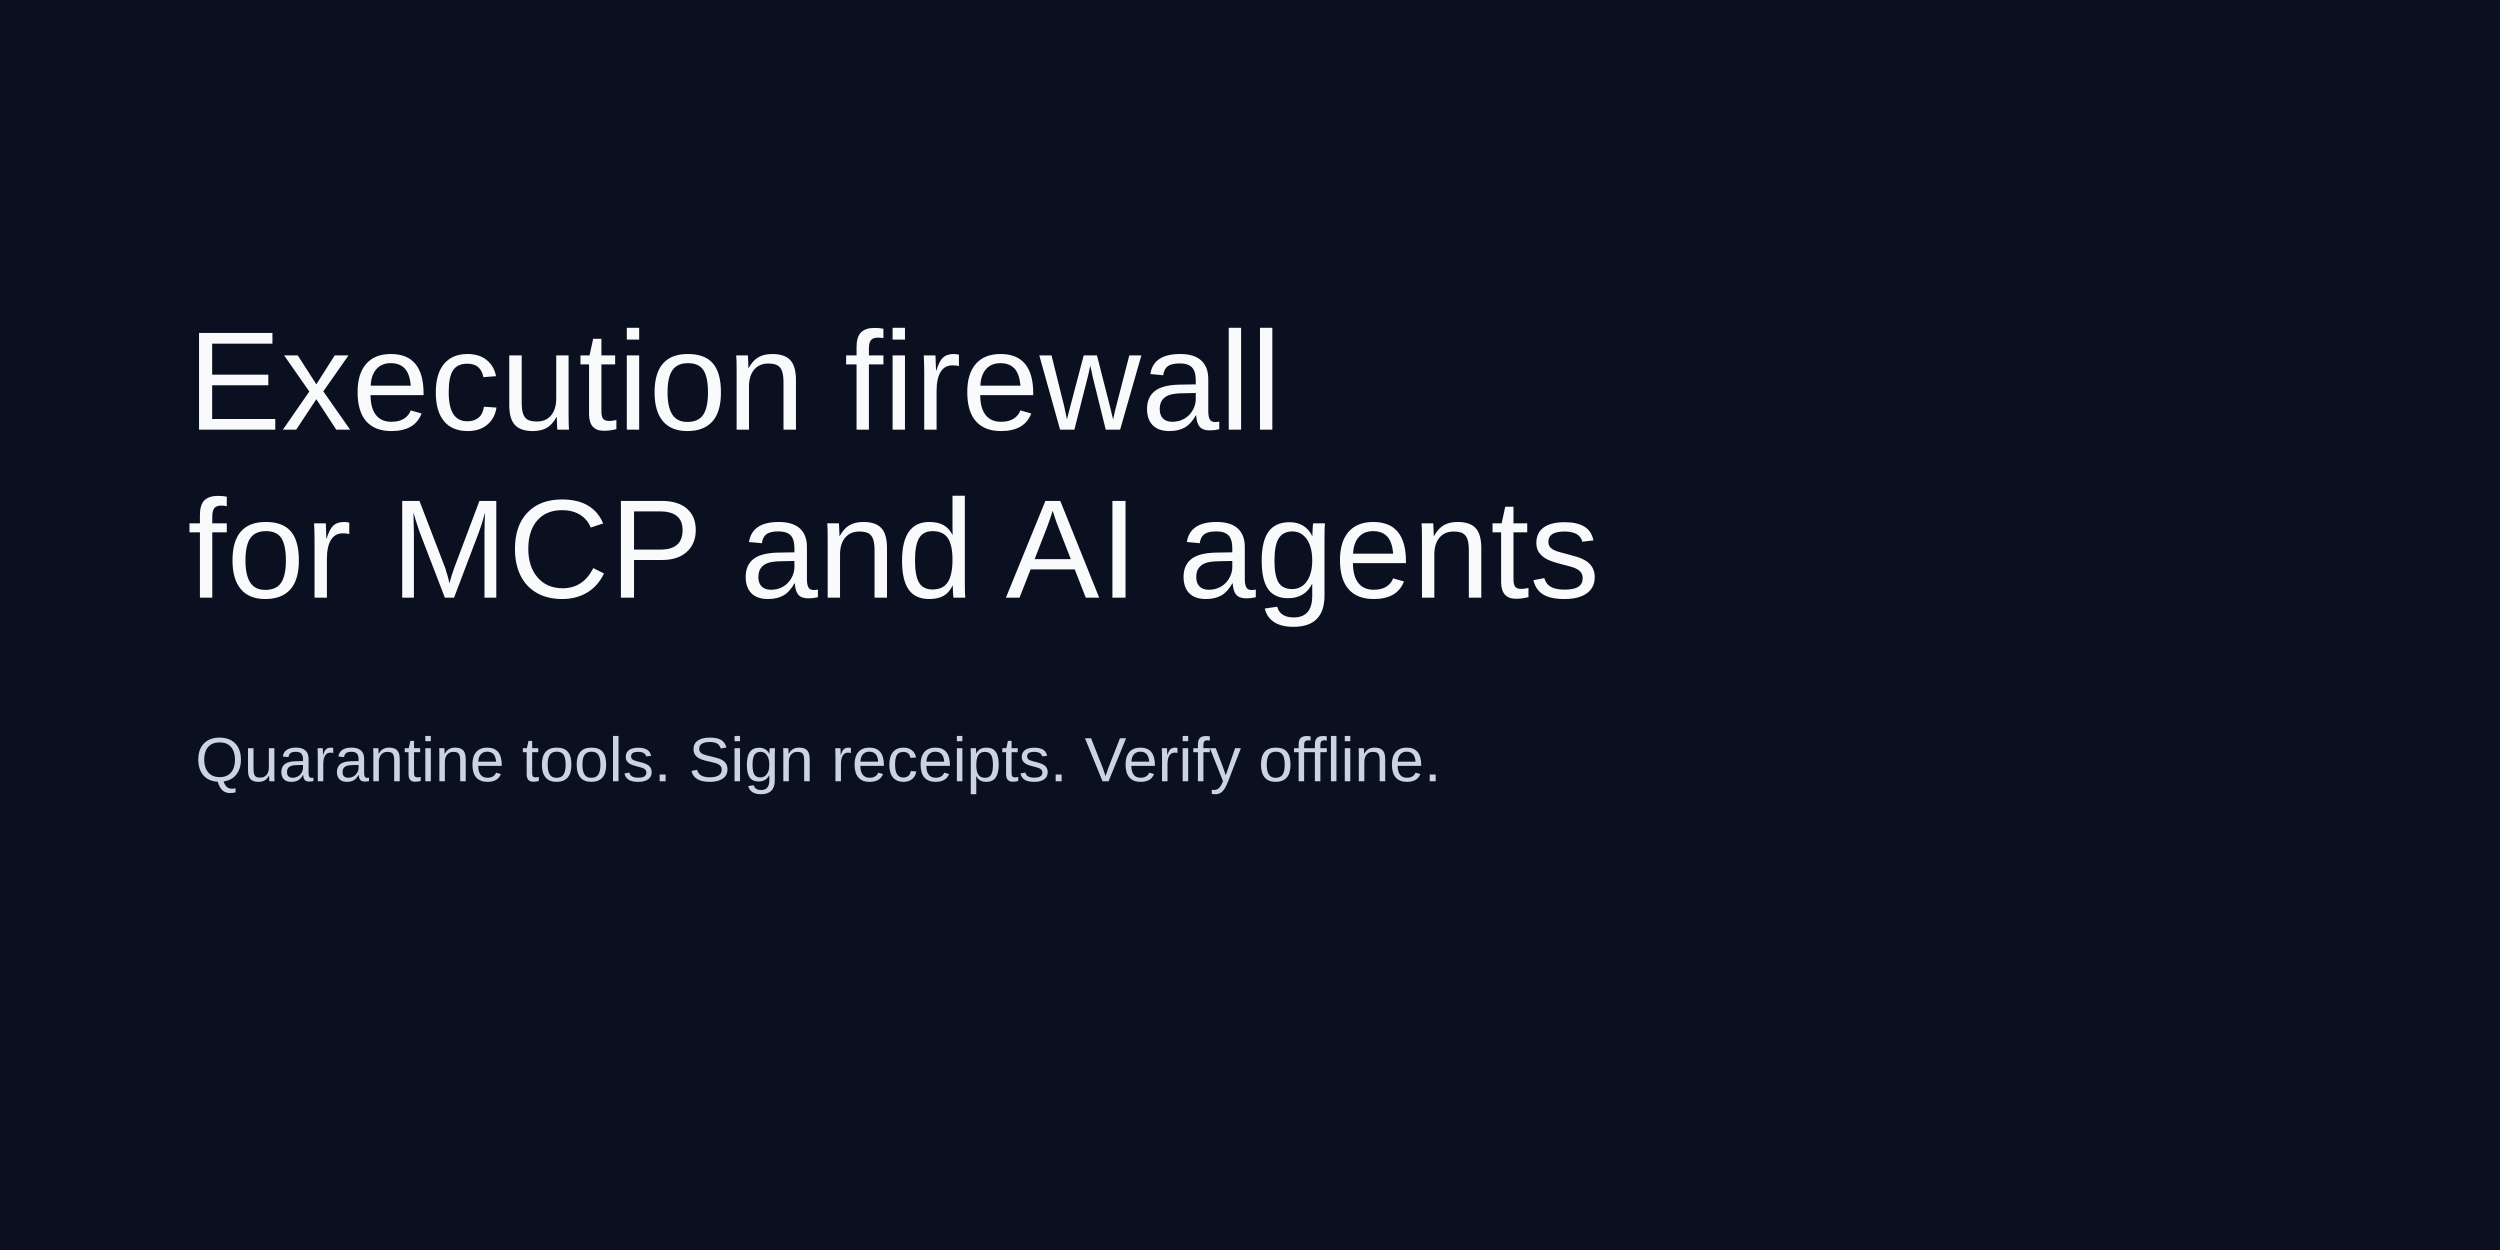
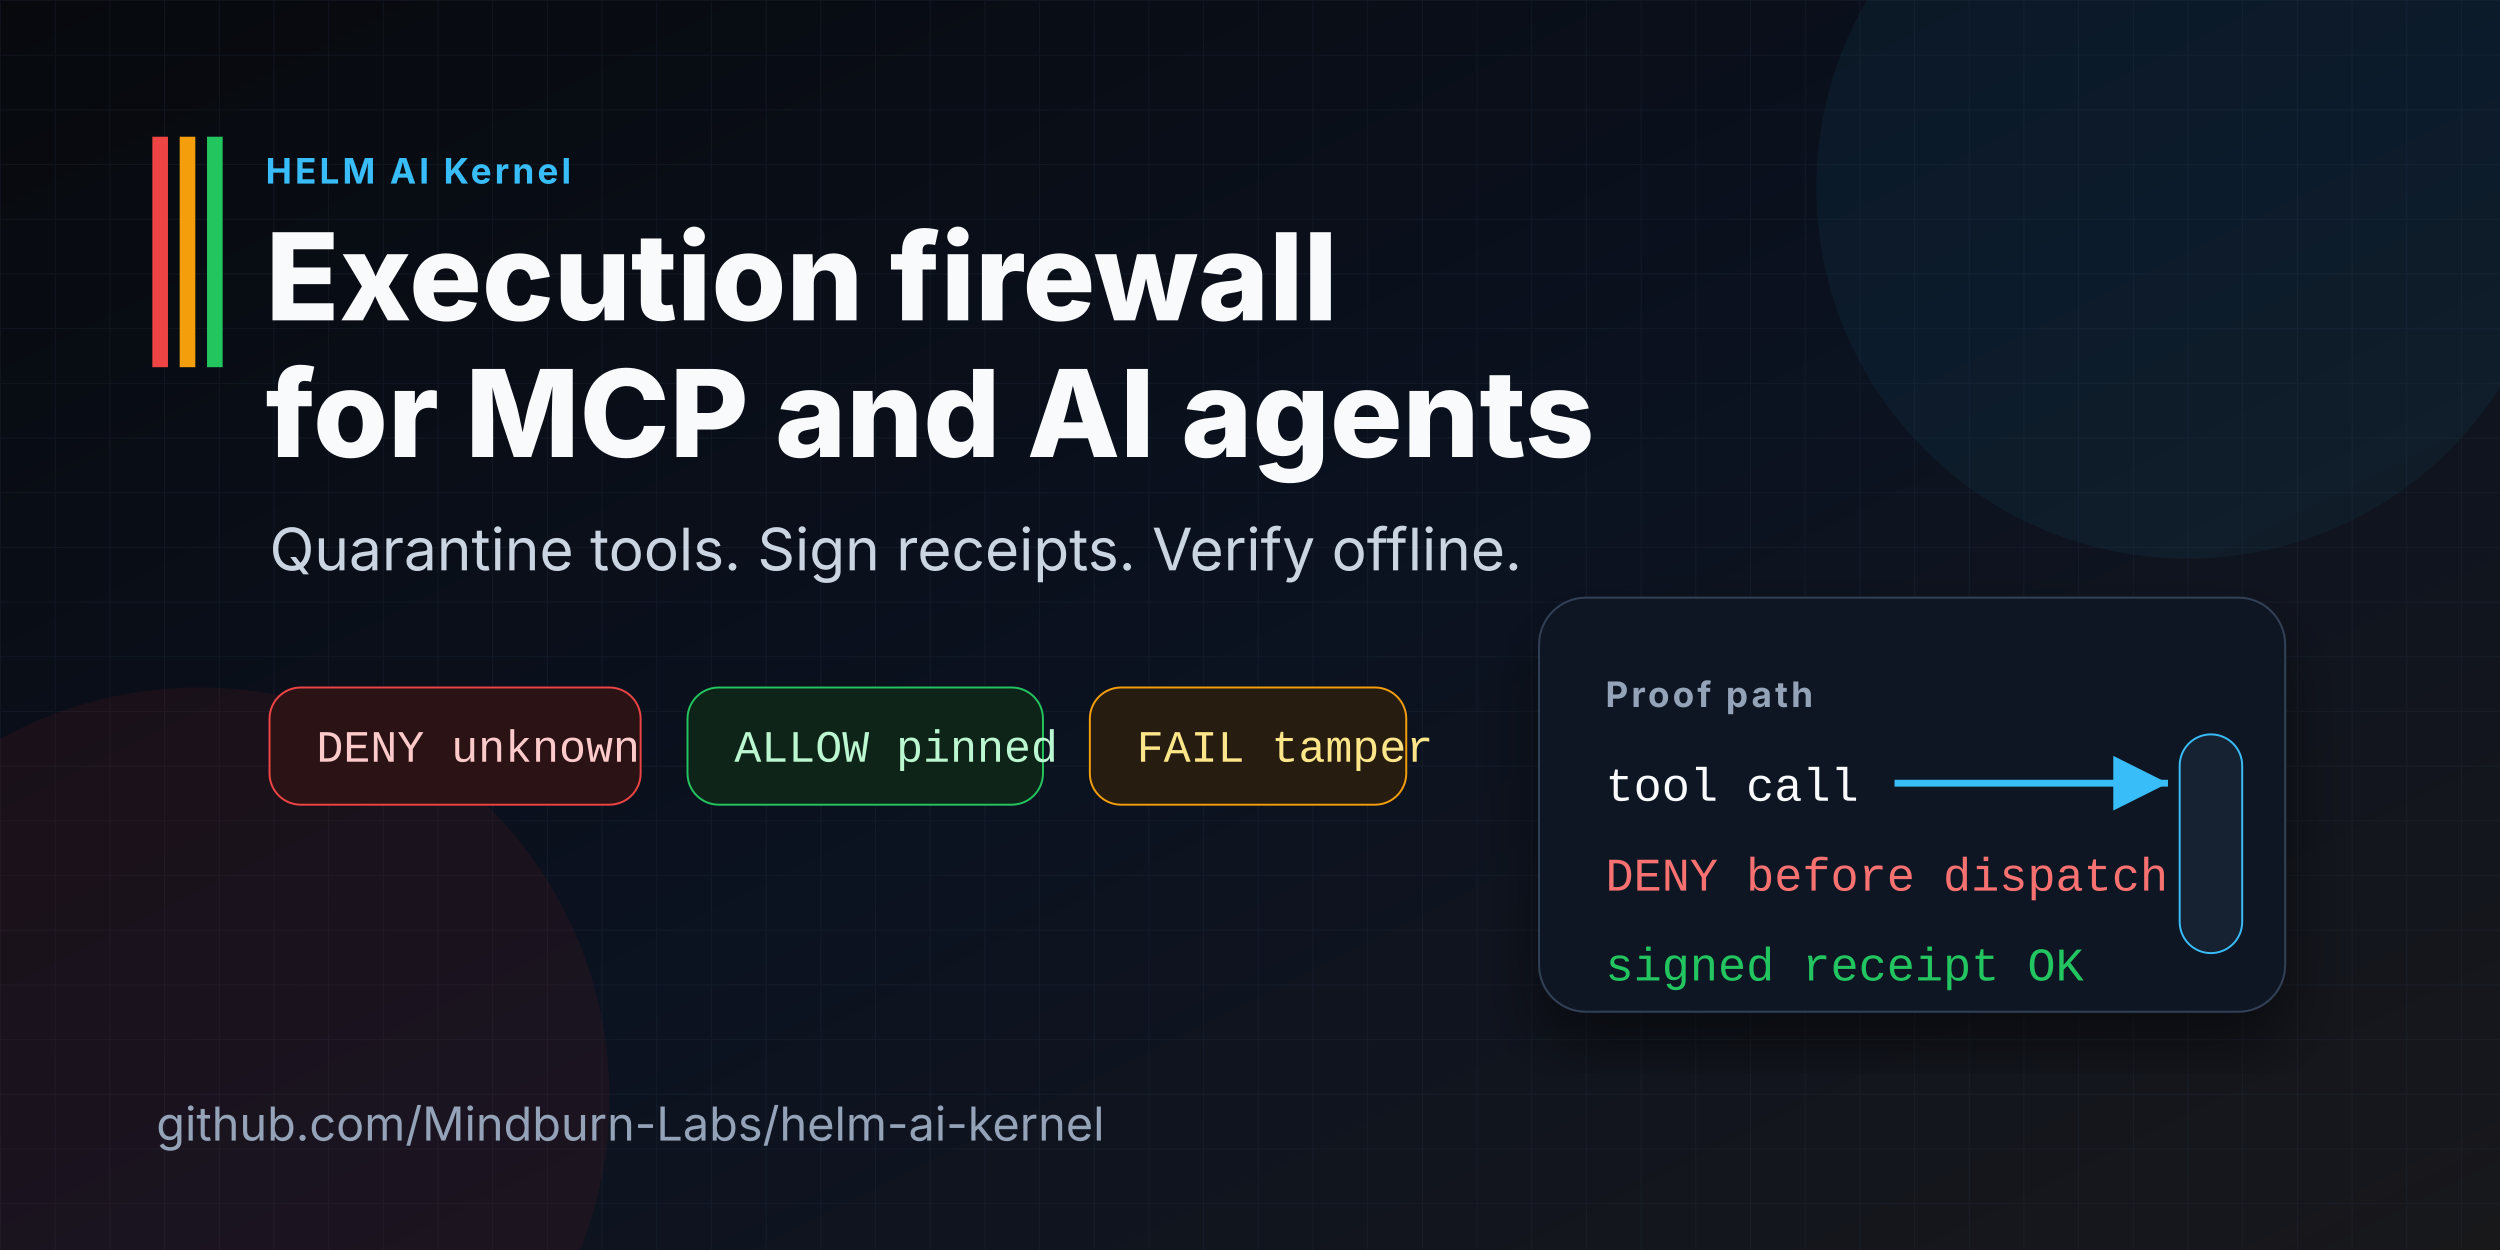
- <svg xmlns="http://www.w3.org/2000/svg" width="1280" height="640">
-   <rect width="1280" height="640" fill="#0b1020" />
-   <text x="96" y="220" fill="#f8fafc" font-family="Arial" font-size="72">Execution firewall</text>
-   <text x="96" y="306" fill="#f8fafc" font-family="Arial" font-size="72">for MCP and AI agents</text>
-   <text x="100" y="400" fill="#cbd5e1" font-family="Arial" font-size="32">Quarantine tools. Sign receipts. Verify offline.</text>
+ <svg xmlns="http://www.w3.org/2000/svg" width="1280" height="640" viewBox="0 0 1280 640" role="img" aria-labelledby="title desc">
+   <defs>
+     <linearGradient id="bg" x1="0" y1="0" x2="1" y2="1">
+       <stop offset="0" stop-color="#07090d" />
+       <stop offset="0.52" stop-color="#0b1220" />
+       <stop offset="1" stop-color="#18181b" />
+     </linearGradient>
+     <pattern id="grid" width="28" height="28" patternUnits="userSpaceOnUse">
+       <path d="M28 0H0V28" fill="none" stroke="#243044" stroke-width="1" opacity="0.36" />
+     </pattern>
+     <filter id="shadow" x="-15%" y="-15%" width="130%" height="130%">
+       <feDropShadow dx="0" dy="18" stdDeviation="16" flood-color="#000000" flood-opacity="0.48" />
+     </filter>
+     <marker id="arrow" markerWidth="12" markerHeight="12" refX="10" refY="6" orient="auto">
+       <path d="M2 2L10 6L2 10Z" fill="#38bdf8" />
+     </marker>
+     <style>
+       .sans { font-family: ui-sans-serif, -apple-system, BlinkMacSystemFont, "Segoe UI", sans-serif; }
+       .mono { font-family: ui-monospace, SFMono-Regular, Menlo, Monaco, Consolas, "Liberation Mono", monospace; }
+       .label { font-size: 18px; font-weight: 750; letter-spacing: 1.6px; text-transform: uppercase; }
+     </style>
+   </defs>
+   <rect width="1280" height="640" fill="url(#bg)" />
+   <rect width="1280" height="640" fill="url(#grid)" opacity="0.75" />
+   <circle cx="1120" cy="96" r="190" fill="#164e63" opacity="0.16" />
+   <circle cx="102" cy="562" r="210" fill="#7f1d1d" opacity="0.14" />
+   <g transform="translate(78 70)">
+     <rect x="0" y="0" width="8" height="118" fill="#ef4444" />
+     <rect x="14" y="0" width="8" height="118" fill="#f59e0b" />
+     <rect x="28" y="0" width="8" height="118" fill="#22c55e" />
+     <text x="58" y="24" class="sans label" fill="#38bdf8">HELM AI Kernel</text>
+     <text x="58" y="94" class="sans" fill="#f8fafc" font-size="62" font-weight="820">Execution firewall</text>
+     <text x="58" y="164" class="sans" fill="#f8fafc" font-size="62" font-weight="820">for MCP and AI agents</text>
+     <text x="60" y="222" class="sans" fill="#cbd5e1" font-size="30">Quarantine tools. Sign receipts. Verify offline.</text>
+     <g transform="translate(60 282)">
+       <rect x="0" y="0" width="190" height="60" rx="16" fill="#2a1215" stroke="#ef4444" />
+       <text x="24" y="38" class="mono" fill="#fecaca" font-size="23">DENY unknown</text>
+       <rect x="214" y="0" width="182" height="60" rx="16" fill="#0f2418" stroke="#22c55e" />
+       <text x="238" y="38" class="mono" fill="#bbf7d0" font-size="23">ALLOW pinned</text>
+       <rect x="420" y="0" width="162" height="60" rx="16" fill="#261c10" stroke="#f59e0b" />
+       <text x="444" y="38" class="mono" fill="#fde68a" font-size="23">FAIL tamper</text>
+     </g>
+   </g>
+   <g transform="translate(788 306)" filter="url(#shadow)">
+     <rect x="0" y="0" width="382" height="212" rx="24" fill="#0e1624" stroke="#334155" />
+     <text x="34" y="56" class="sans label" fill="#94a3b8">Proof path</text>
+     <text x="34" y="104" class="mono" fill="#f8fafc" font-size="24">tool call</text>
+     <path d="M182 95H322" stroke="#38bdf8" stroke-width="3.5" marker-end="url(#arrow)" />
+     <text x="34" y="150" class="mono" fill="#f87171" font-size="24">DENY before dispatch</text>
+     <text x="34" y="196" class="mono" fill="#22c55e" font-size="24">signed receipt OK</text>
+     <rect x="328" y="70" width="32" height="112" rx="16" fill="#172033" stroke="#38bdf8" />
+   </g>
+   <text x="80" y="584" class="sans" fill="#94a3b8" font-size="24">github.com/Mindburn-Labs/helm-ai-kernel</text>
</svg>
